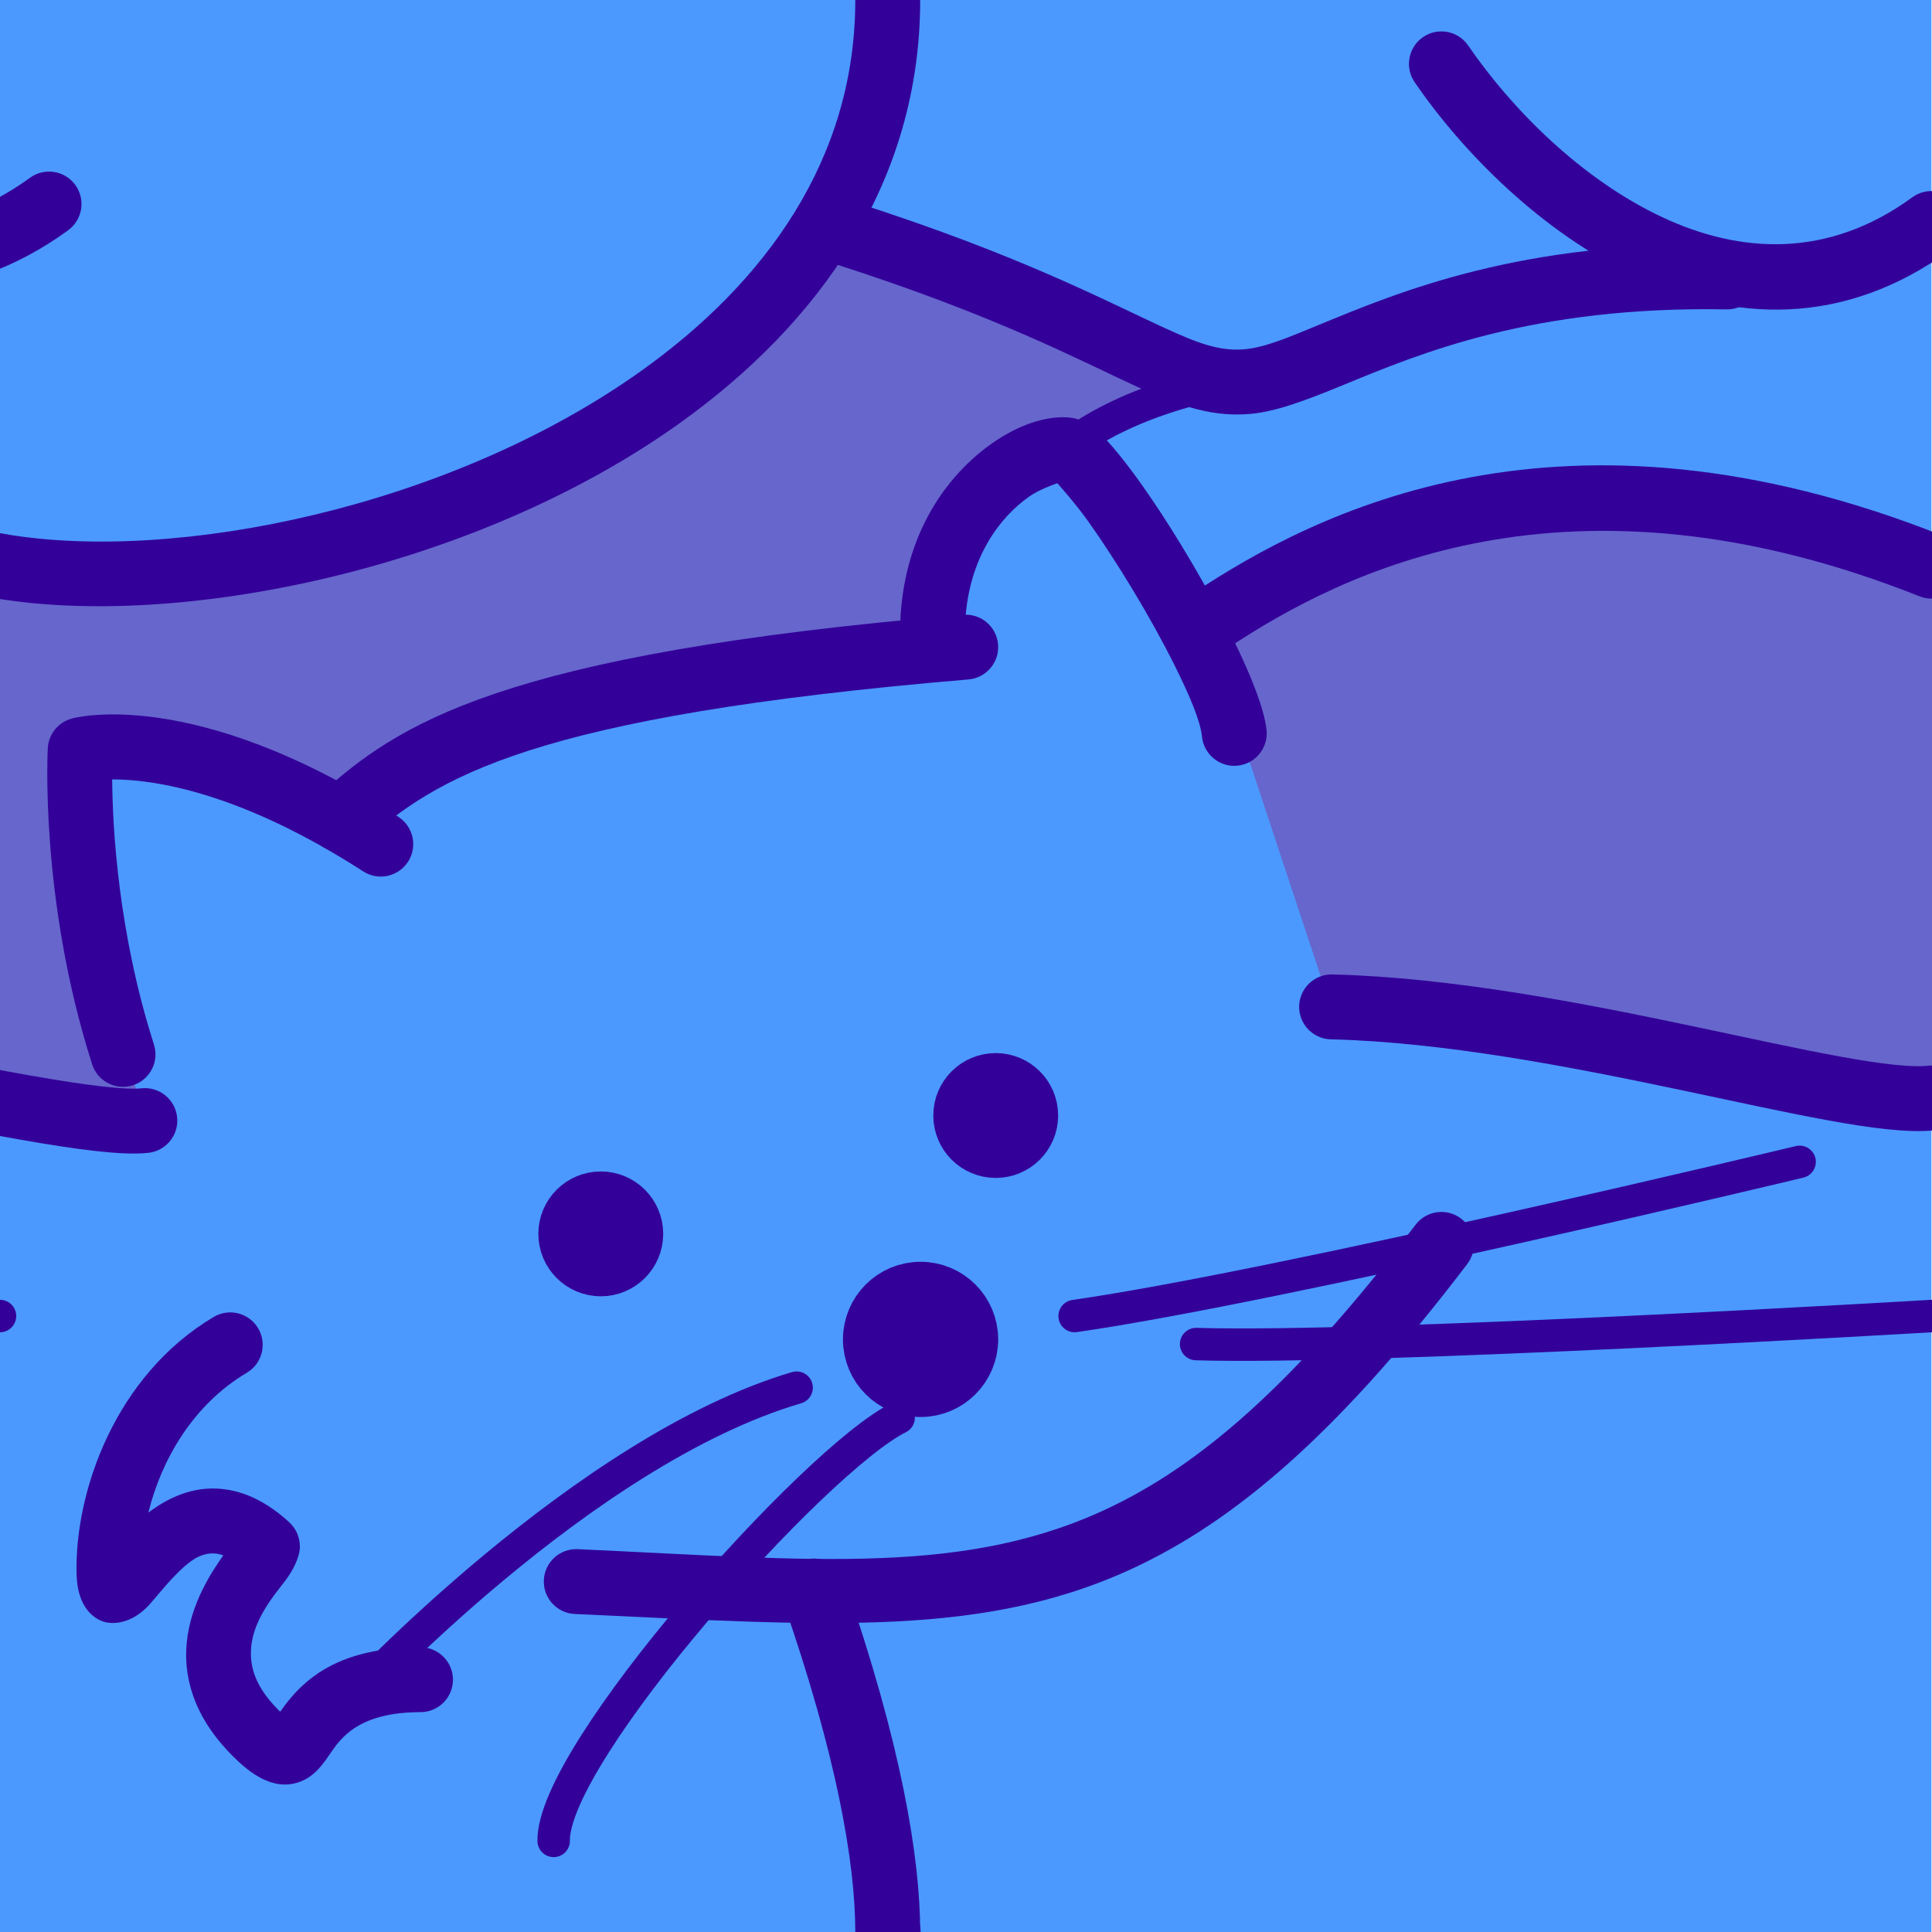
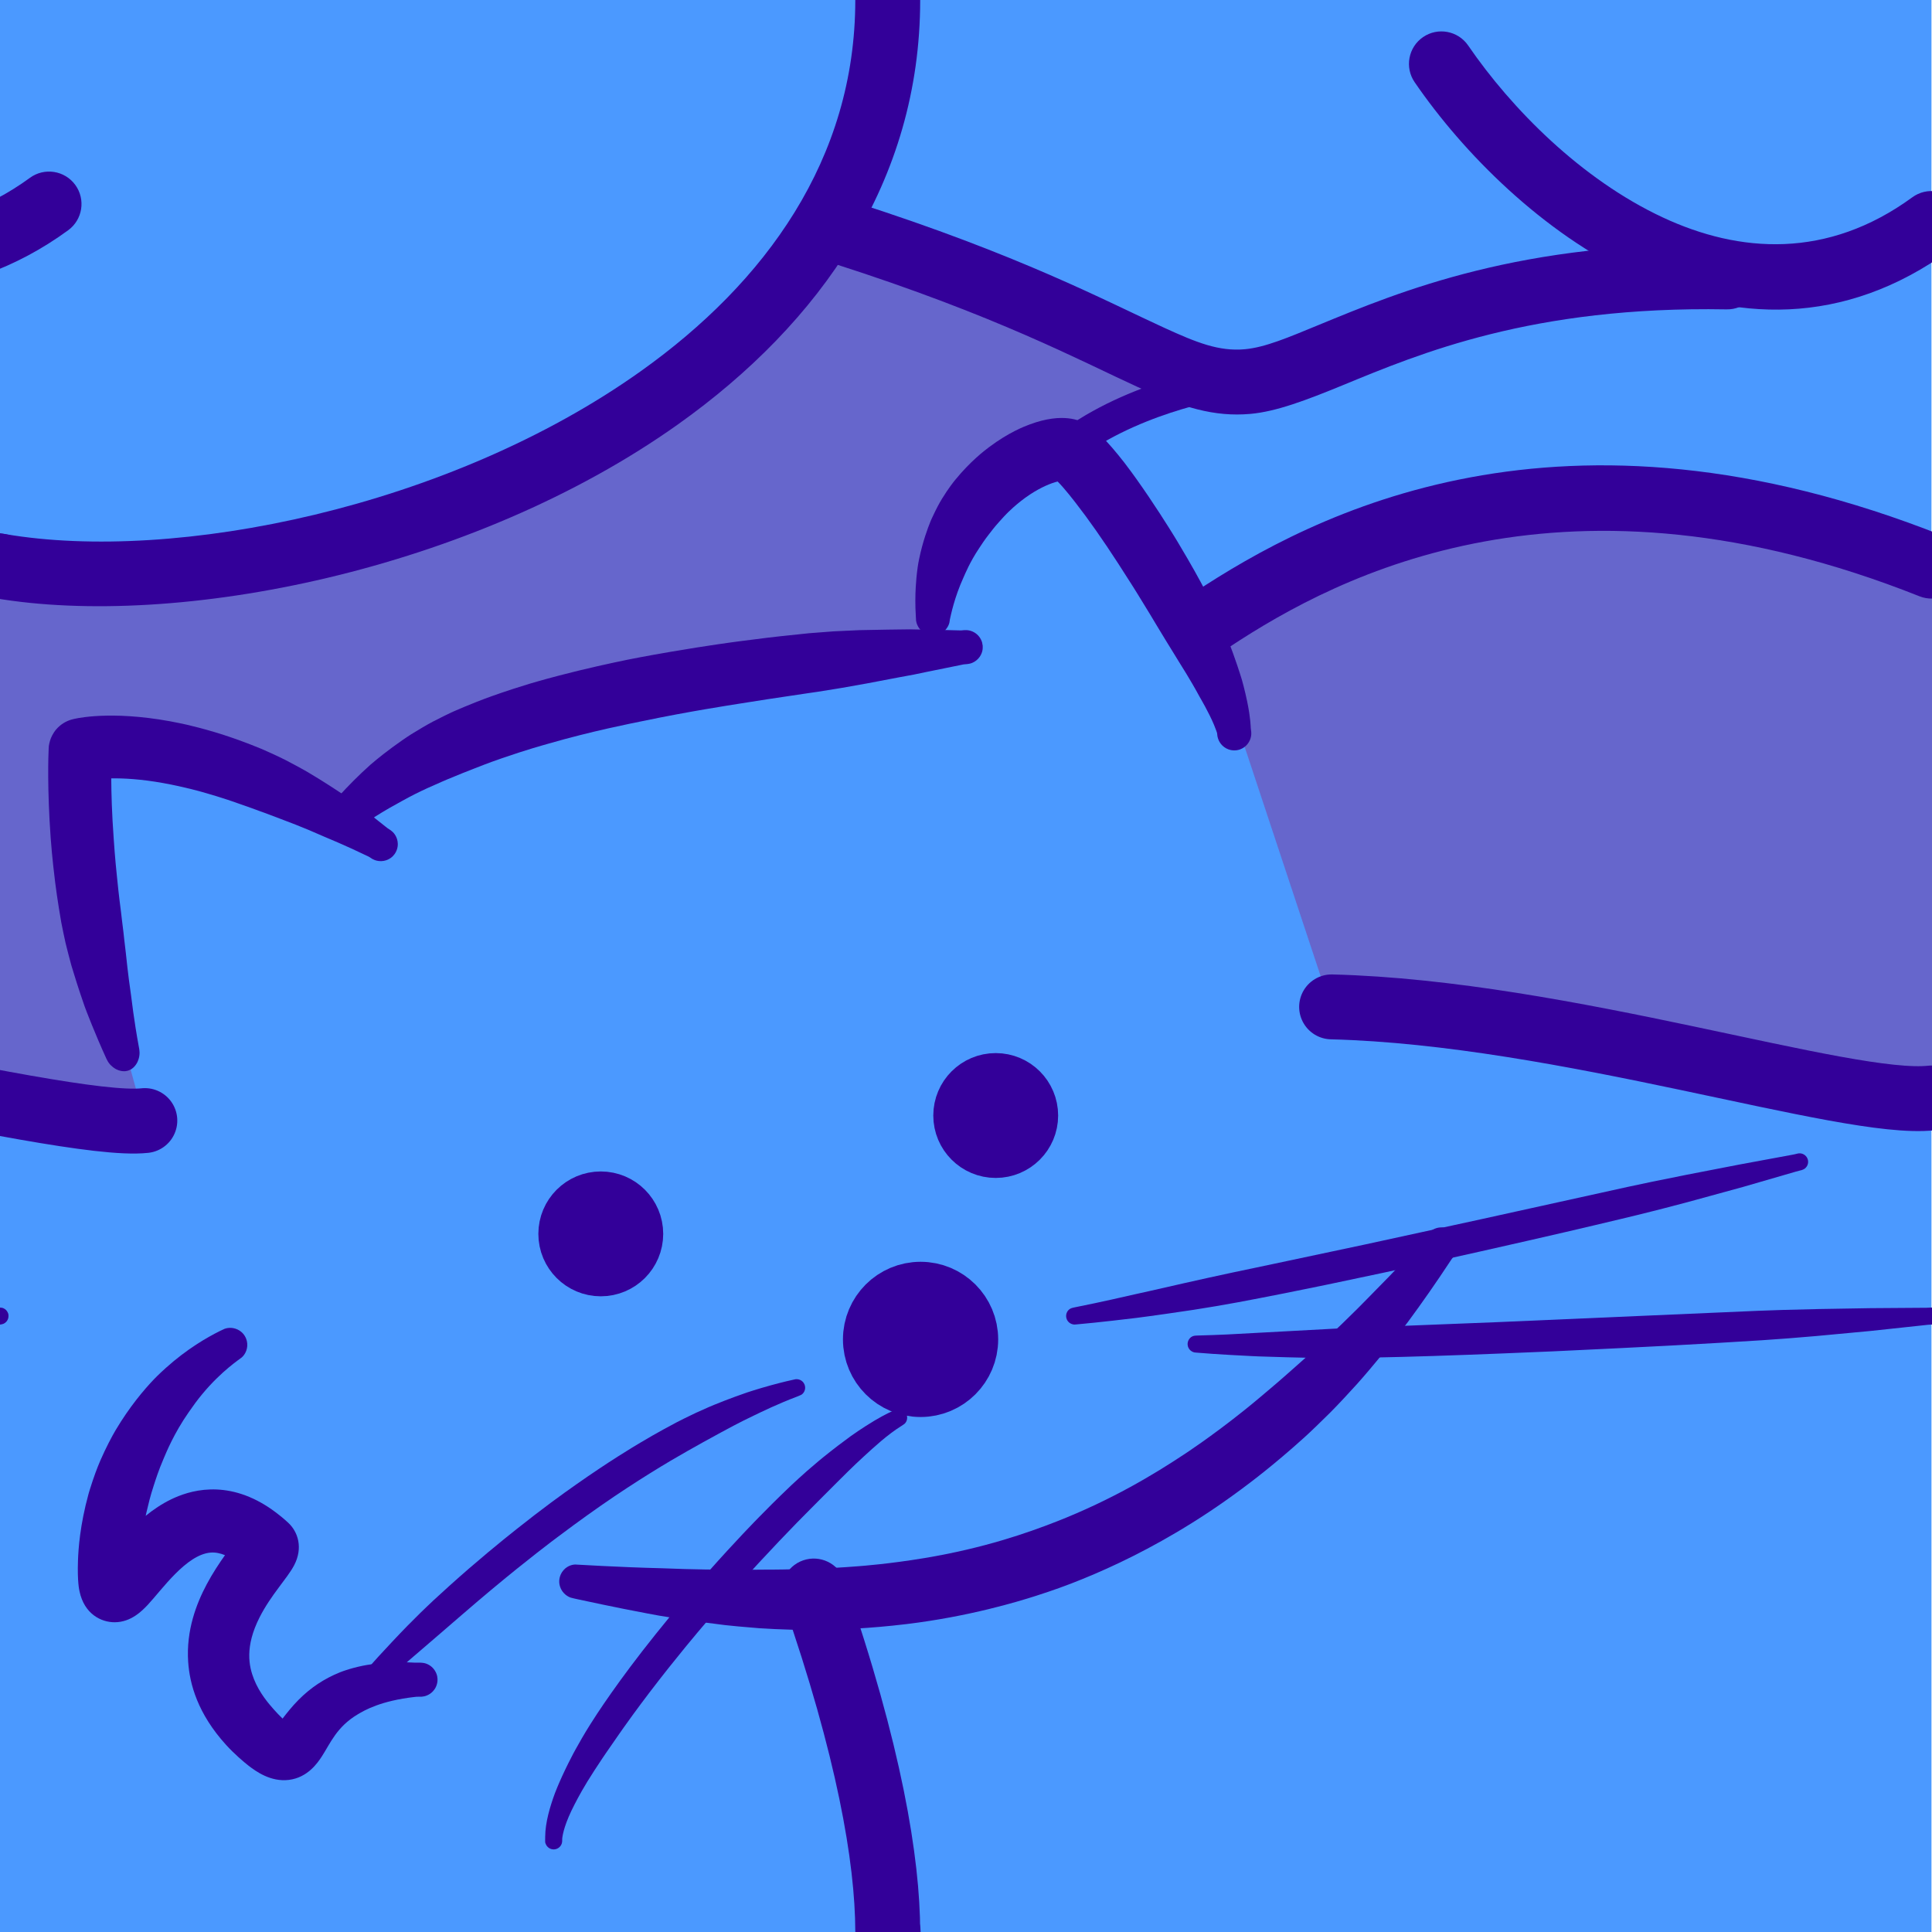
<svg xmlns="http://www.w3.org/2000/svg" width="100%" height="100%" viewBox="0 0 2481 2481" version="1.1" xml:space="preserve" style="fill-rule:evenodd;clip-rule:evenodd;stroke-linecap:round;stroke-linejoin:round;stroke-miterlimit:1.5;">
  <g transform="matrix(2.265128,0,0,1.847633,-702.1896,-622.6524)">
    <rect x="310" y="337" width="1095" height="1352" style="fill:rgb(75,153,255);" />
  </g>
  <path d="M0,744L355,724L673,613L919,450L1074,297L1537,500L1364,570L1240.157,710L1182.157,838L650,923L460,1051L176,953L92,1009L153,1320L184,1432.5L-58,1415L-177,707L0,744Z" style="fill:rgb(102,102,204);" />
  <path d="M1594,946L1709,1293L2232,1366.342L2575,1439.684L2578,743.359L2323,660L1965,657L1618,743.359L1537,796L1594,946Z" style="fill:rgb(102,102,204);" />
  <g transform="matrix(1,0,0,1,0,2480.315)">
    <path d="M-6.982,768.078C-29.653,764.224 -44.931,742.689 -41.078,720.018C-37.224,697.347 -15.689,682.069 6.982,685.922C224.654,722.92 576.513,652.223 823.33,476.58C983.041,362.925 1098.838,204.52 1098.838,0C1098.838,-22.996 1117.508,-41.667 1140.504,-41.667C1163.501,-41.667 1182.171,-22.996 1182.171,0C1182.171,232.874 1053.499,415.065 871.647,544.476C606.124,733.431 227.188,807.88 -6.982,768.078Z" style="fill:rgb(51,0,153);" />
  </g>
  <g transform="matrix(1,0,0,1,34,32)">
    <circle cx="737.5" cy="1552.5" r="38.5" style="fill:rgb(51,0,153);stroke:rgb(51,0,153);stroke-width:83.33px;" />
  </g>
  <g transform="matrix(1,0,0,1,541.1575,-120)">
    <circle cx="737.5" cy="1552.5" r="38.5" style="fill:rgb(51,0,153);stroke:rgb(51,0,153);stroke-width:83.33px;" />
  </g>
  <g transform="matrix(1.506494,0,0,1.506494,71.11852,-618.8312)">
    <circle cx="737.5" cy="1552.5" r="38.5" style="fill:rgb(51,0,153);stroke:rgb(51,0,153);stroke-width:55.32px;" />
  </g>
  <g transform="matrix(1,0,0,1,-2480.315,0)">
    <path d="M1578.98,830.757C1559.797,843.44 1533.926,838.163 1521.243,818.98C1508.56,799.797 1513.837,773.926 1533.02,761.243C1686.839,659.545 2051.512,610.983 2487.377,685.936C2510.04,689.833 2525.276,711.398 2521.379,734.062C2517.481,756.725 2495.917,771.961 2473.253,768.064C2065.096,697.875 1723.021,735.524 1578.98,830.757Z" style="fill:rgb(51,0,153);" />
  </g>
  <g transform="matrix(1,0,0,1,-2480.315,0)">
    <path d="M1710,1293C2009.442,1300.537 2556.502,1451.029 2666.315,1439" style="fill:none;stroke:rgb(51,0,153);stroke-width:83.33px;" />
  </g>
  <g transform="matrix(1,0,0,1,-2480.315,0)">
    <path d="M1816.628,105.551C1803.629,86.58 1808.478,60.626 1827.449,47.628C1846.42,34.629 1872.374,39.478 1885.372,58.449C1940.403,138.767 2044.335,222.311 2163,265.131C2277.877,306.584 2407.412,309.647 2518.743,228.35C2537.315,214.788 2563.403,218.856 2576.965,237.428C2590.527,256 2586.459,282.088 2567.887,295.65C2432.223,394.717 2274.701,394.03 2134.715,343.517C1998.518,294.371 1879.789,197.735 1816.628,105.551Z" style="fill:rgb(51,0,153);" />
  </g>
  <g transform="matrix(1,0,0,1,-2480.315,0)">
-     <path d="M1535.356,1746.823C1523.863,1746.468 1514.821,1736.849 1515.177,1725.356C1515.532,1713.863 1525.151,1704.821 1536.644,1705.177C1760.178,1712.088 2479.076,1669.204 2479.076,1669.204C2490.554,1668.52 2500.427,1677.283 2501.111,1688.761C2501.795,1700.239 2493.032,1710.112 2481.554,1710.796C2481.554,1710.796 1759.783,1753.762 1535.356,1746.823Z" style="fill:rgb(51,0,153);" />
+     <path d="M2491.229,1689.353C2491.269,1690.021 2491.496,1693.855 2488.48,1697.251C2487.551,1698.297 2486.406,1699.189 2485.149,1699.802C2483.854,1700.433 2482.386,1700.635 2480.972,1700.914C2480.289,1701.048 2479.582,1700.996 2478.887,1701.037C2475.245,1701.252 2475.252,1701.302 2472.821,1701.567C2442.515,1704.869 2404.989,1708.893 2402.17,1709.159C2339.58,1715.065 2337.884,1715.212 2332.29,1715.695C2330.777,1715.826 2296.821,1718.635 2296.039,1718.695C2295.167,1718.761 2263.223,1721.047 2262.206,1721.115C2260.727,1721.215 2216.119,1723.939 2209.992,1724.3C2204.009,1724.652 2153.062,1727.513 2147.31,1727.818C2132.784,1728.59 2034.351,1733.627 1994.026,1735.358C1896.141,1739.559 1852.718,1740.915 1840.427,1741.299C1811.824,1742.193 1793.938,1742.737 1751.071,1743.597C1746.464,1743.69 1721.719,1743.948 1711.08,1743.885C1681.953,1743.711 1681.957,1743.719 1652.837,1742.96C1615.837,1741.995 1608.736,1741.494 1607.569,1741.438C1601.813,1741.16 1562.035,1739.242 1535.669,1736.928C1533.483,1736.737 1533.441,1736.821 1531.446,1735.907C1530.847,1735.632 1527.389,1734.048 1525.804,1729.904C1525.561,1729.269 1524.167,1725.626 1526.067,1721.409C1526.337,1720.808 1527.906,1717.326 1532.069,1715.767C1532.516,1715.599 1533.75,1715.137 1537.981,1715.023C1567.471,1714.23 1584.451,1713.345 1617.737,1711.412L1714.519,1706.178C1716.106,1706.093 1723.05,1705.828 1745.464,1704.795C1748.497,1704.655 1762.798,1704.191 1796.102,1702.842L1922.442,1697.865L2256.697,1683.318C2262.56,1683.066 2262.559,1683.096 2289.651,1682.161C2296.108,1681.938 2327.036,1681.158 2335.514,1681.02C2380.169,1680.294 2401.297,1679.892 2401.862,1679.888L2471.521,1679.394C2473.901,1679.374 2473.899,1679.427 2477.597,1679.209C2479.652,1679.087 2479.652,1679.082 2479.678,1679.085C2481.104,1679.288 2482.596,1679.222 2483.957,1679.696C2484.579,1679.913 2488.163,1681.162 2490.117,1685.166C2491.079,1687.139 2491.099,1687.162 2491.229,1689.353Z" style="fill:rgb(51,0,153);" />
  </g>
  <path d="M-6.982,768.078C-29.653,764.224 -44.931,742.689 -41.078,720.018C-37.224,697.347 -15.689,682.069 6.982,685.922C224.649,722.92 576.323,652.225 822.994,476.586C982.615,362.931 1098.333,204.522 1098.333,0C1098.333,-22.996 1117.004,-41.667 1140,-41.667C1162.996,-41.667 1181.667,-22.996 1181.667,0C1181.667,232.873 1053.077,415.059 871.33,544.47C605.95,733.429 227.193,807.881 -6.982,768.078Z" style="fill:rgb(51,0,153);" />
-   <path d="M197.687,1341.309C204.691,1363.213 192.595,1386.683 170.691,1393.687C148.787,1400.691 125.317,1388.595 118.313,1366.691C50.304,1154.013 61.399,960.655 61.399,960.655C62.417,942.608 74.954,927.275 92.439,922.694C92.439,922.694 246.602,878.025 511.589,1048.988C530.913,1061.455 536.479,1087.265 524.012,1106.589C511.545,1125.913 485.735,1131.479 466.411,1119.012C305.716,1015.335 194.446,1000.761 144.062,1000.877C144.536,1062.671 151.6,1197.185 197.687,1341.309Z" style="fill:rgb(51,0,153);" />
-   <path d="M465.3,1083.444C448.265,1098.892 421.892,1097.603 406.444,1080.568C390.996,1063.533 392.285,1037.161 409.32,1021.713C509.332,931.018 638.982,839.882 1236.656,789.481C1259.571,787.548 1279.744,804.584 1281.677,827.499C1283.609,850.414 1266.574,870.587 1243.659,872.519C682.764,919.819 559.157,998.331 465.3,1083.444Z" style="fill:rgb(51,0,153);" />
-   <path d="M1357.802,620.552C1349.515,623.381 1333.398,629.472 1321.91,637.497C1284.143,663.88 1244.612,715.588 1239.587,796.58C1238.163,819.533 1218.372,837.011 1195.42,835.587C1172.467,834.163 1154.989,814.372 1156.413,791.42C1164.685,658.114 1242.411,582.825 1301.365,552.813C1335.115,535.632 1365.386,533.41 1381.667,537.722C1388.94,539.648 1399.837,544.887 1411.757,555.928C1425.021,568.214 1443.904,591.145 1464.833,620.512C1531.487,714.037 1620.202,874.913 1626.461,937.653C1628.744,960.536 1612.019,980.967 1589.136,983.25C1566.253,985.533 1545.822,968.808 1543.539,945.925C1541.499,925.476 1527.373,892.777 1508.929,855.552C1477.948,793.022 1433.462,720.08 1396.971,668.876C1383.501,649.977 1366.082,629.873 1357.802,620.552Z" style="fill:rgb(51,0,153);" />
-   <path d="M190.509,1942.479C214.029,1924.604 241.681,1911.716 272.371,1911.496C301.667,1911.286 334.998,1921.747 370.695,1954.147C379.603,1962.232 384.932,1972.684 385.124,1986.286C385.229,1993.743 381.226,2009.537 367.721,2027.983C352.17,2049.223 314.272,2089.389 323.678,2138.838C327.293,2157.844 338.584,2177.536 359.85,2198.148C365.044,2190.689 371.09,2182.595 378.603,2174.485C404.98,2146.01 448.706,2115.446 539.949,2115.333C562.945,2115.305 581.638,2133.952 581.667,2156.949C581.695,2179.945 563.048,2198.638 540.051,2198.667C461.067,2198.764 437.92,2231.36 423.746,2252.352C416.759,2262.7 410.316,2271.05 403.874,2276.707C394.584,2284.867 384.519,2289.486 373.468,2291.082C358.575,2293.232 336.397,2290.119 306.669,2262.553C264.52,2223.468 246.36,2184.552 240.869,2148.931C232.619,2095.413 253.778,2047.43 276.771,2012.068C279.921,2007.224 283.37,2002.175 286.742,1997.366C282.227,1995.716 277.841,1994.87 273.525,1994.828C253.968,1994.636 238.867,2009.024 225.916,2022.059C211.68,2036.388 200.166,2051.526 191.404,2061.069C168.782,2085.71 144.429,2086.422 132.28,2082.253C121.692,2078.619 99.534,2065.401 98.349,2022.141C95.435,1915.738 148.156,1766.189 274.408,1691.179C294.179,1679.433 319.766,1685.947 331.512,1705.717C343.258,1725.488 336.744,1751.075 316.973,1762.821C247.279,1804.229 207.061,1875.245 190.509,1942.479Z" style="fill:rgb(51,0,153);" />
-   <path d="M738.094,2072.623C715.122,2071.571 697.325,2052.067 698.377,2029.094C699.429,2006.122 718.933,1988.325 741.906,1989.377C1047.198,2003.354 1243.009,2024.634 1429.723,1933.65C1553.399,1873.383 1672.36,1763.771 1817.853,1572.753C1831.788,1554.459 1857.953,1550.919 1876.247,1564.853C1894.541,1578.788 1898.081,1604.953 1884.147,1623.247C1728.098,1828.122 1598.875,1943.923 1466.227,2008.562C1268.453,2104.936 1061.47,2087.428 738.094,2072.623Z" style="fill:rgb(51,0,153);" />
+   <path d="M142.869,999.553C142.959,1018.693 143.67,1045.086 146.02,1076.961C146.34,1081.314 147.514,1100.75 150.407,1127.859C150.976,1133.195 152.39,1148.414 155.364,1170.822C155.891,1174.793 156.437,1181.062 158.611,1197.783C158.794,1199.191 159.727,1208.887 161.578,1223.668C162.313,1229.534 163.907,1248.214 168.268,1277.957C168.923,1282.425 171.755,1308.812 178.394,1344.891C178.43,1345.089 178.82,1347.204 178.833,1347.362C178.963,1348.854 179.214,1350.341 179.221,1351.839C179.253,1358.515 176.69,1363.479 176.217,1364.397C173.18,1370.28 168.999,1372.751 168.176,1373.237C168.161,1373.246 164.646,1374.833 164.638,1374.835C163.371,1375.084 162.124,1375.47 160.837,1375.579C159.884,1375.66 155.03,1376.072 149.148,1373.035C148.231,1372.562 143.266,1369.999 139.439,1364.534C139.166,1364.144 137.955,1362.414 136.545,1359.335C121.922,1327.397 110.067,1296.331 108.815,1292.754C100.833,1269.934 95.315,1252.017 91.692,1239.939C90.875,1237.215 84.937,1214.374 84.173,1210.885C82.427,1202.905 80.766,1195.054 78.724,1184.75C78.374,1182.98 73.608,1155.364 70.852,1133.176C66.912,1101.455 65.417,1080.762 65.087,1076.192C60.475,1012.316 62.116,969.203 62.488,961.515C62.659,957.986 62.622,957.977 63.362,954.52C63.886,952.068 66.916,937.903 81.258,928.789C83.067,927.639 84.973,926.63 86.941,925.781C87.607,925.494 90.602,924.201 95.603,923.103C103.924,921.276 152.022,911.954 233.198,929.165C236.664,929.9 266.114,936.182 299.963,948.043C315.827,953.601 328.6,958.743 335.786,961.698C338.503,962.815 357.577,971.338 366.411,975.897C377.844,981.797 390.018,988.466 394.446,991.087C415.034,1003.272 432.446,1014.701 445.184,1023.363C446.182,1024.042 467.41,1039.072 495.201,1061.619C496.664,1062.805 497.091,1063.207 497.937,1063.749C498.171,1063.899 500.834,1065.607 500.863,1065.631C502.01,1066.548 503.253,1067.356 504.304,1068.382C505.25,1069.306 510.651,1074.582 510.841,1083.568C510.87,1084.921 511.036,1092.731 504.619,1099.302C503.695,1100.249 498.423,1105.647 489.434,1105.838C485.059,1105.932 481.711,1104.626 481.079,1104.379C478.235,1103.27 478.306,1103.12 475.738,1101.468C474.331,1100.563 474.37,1100.499 472.865,1099.773C441.286,1084.531 420.74,1076.375 416.526,1074.496C386.607,1061.163 366.853,1054.151 360.845,1051.792C345.854,1045.907 338.449,1043.46 332.532,1041.232C319.461,1036.31 315.6,1035.174 305.137,1031.448C304.372,1031.176 285.944,1024.429 259.723,1017.089C258.976,1016.88 237.463,1010.617 209.544,1005.586C181.25,1000.487 158.919,999.304 142.869,999.553Z" style="fill:rgb(51,0,153);" />
+   <path d="M1261.946,829.157C1261.921,830.629 1262.042,832.11 1261.872,833.572C1261.719,834.885 1260.844,842.382 1253.845,848.026C1250.439,850.773 1246.991,851.783 1246.34,851.974C1244.931,852.387 1243.464,852.581 1242.01,852.788C1240.886,852.948 1239.748,852.979 1238.617,853.075C1236.923,853.218 1236.941,853.314 1235.273,853.646C1198.513,860.981 1173.996,866.196 1173.5,866.288C1171.191,866.718 1145.955,871.274 1113.141,877.649C1107.621,878.721 1104.08,879.218 1081.348,883.301C1075.565,884.34 1073.851,884.475 1050.636,888.265C1046.559,888.931 1032.263,890.849 1005.265,894.994C999.114,895.939 978.929,898.827 950.342,903.481C936.975,905.657 885.9,913.346 824.804,926.07C811.649,928.81 760.883,938.595 703.463,955.212C696.577,957.205 677.855,962.226 644.08,973.87C624.95,980.465 614.45,984.868 608.296,987.199C595.319,992.113 590.057,994.522 583.342,997.208C570.391,1002.39 564.241,1005.356 557.988,1008.052C531.828,1019.336 515.361,1029.169 510.407,1031.85C481.708,1047.382 459.704,1063.472 451.994,1068.781C448.653,1071.081 448.798,1071.271 448.498,1071.455C447.375,1072.146 440.966,1076.089 432.2,1073.916C427.934,1072.858 424.997,1070.687 424.446,1070.28C420.785,1067.574 418.891,1064.366 418.533,1063.759C417.863,1062.624 414.075,1056.211 416.187,1047.452C417.214,1043.188 419.312,1040.26 419.708,1039.707C419.985,1039.32 420.058,1039.381 423.615,1035.216C426.758,1031.537 433.427,1024.224 434.291,1023.277C446.939,1009.407 460.42,995.68 475.828,981.912C475.961,981.794 487.404,971.813 503.881,959.672C511.809,953.831 522.288,946.525 528.155,942.868C536.64,937.579 548.782,930.397 555.74,926.768C566.936,920.929 576.065,916.597 579.944,914.763C580.246,914.621 604.94,903.481 631.461,894.011C650.15,887.337 666.933,882.023 679.32,878.263C679.761,878.129 695.523,873.383 718.123,867.476C752.766,858.421 784.421,851.571 806.755,847C806.769,846.997 829.148,842.49 861.581,836.956C909.094,828.847 941.622,824.548 948.604,823.626C980.03,819.473 996.243,817.687 1000.393,817.23C1018.525,815.232 1033.138,813.757 1038.742,813.192C1042.638,812.8 1070.091,810.775 1070.47,810.755C1078.699,810.327 1102.339,809.254 1103.32,809.228C1119.024,808.823 1165.322,808.127 1168.369,808.176C1208.045,808.813 1233.295,809.57 1234.085,809.569C1234.425,809.569 1234.421,809.54 1238.315,809.211C1247.303,808.451 1253.222,813.447 1254.244,814.31C1259.303,818.58 1260.849,823.853 1261.131,824.818L1261.946,829.157Z" style="fill:rgb(51,0,153);" />
+   <path d="M1358.179,618.33C1350.23,620.213 1337.008,625.54 1322.681,634.987C1305.559,646.278 1292.638,659.78 1292.585,659.834C1289.709,662.75 1289.375,663.113 1282.415,670.869C1276.564,677.39 1273.719,681.336 1269.811,686.331C1263.736,694.096 1260.581,699.219 1257.466,703.859C1245.412,721.818 1239.401,736.883 1237.122,741.904C1225.533,767.438 1221.161,789.562 1219.824,795.369C1219.329,797.516 1219.7,797.579 1219.143,799.713C1218.809,800.991 1216.905,808.283 1209.135,812.845C1205.354,815.065 1201.769,815.56 1201.094,815.653C1196.622,816.271 1193.002,815.293 1192.324,815.109C1191.05,814.765 1183.817,812.809 1179.234,805.063C1177.003,801.292 1176.482,797.732 1176.383,797.06C1176.316,796.6 1176.419,796.594 1176.069,791.267C1174.219,763.122 1177.071,739.326 1177.608,734.843C1178.891,724.141 1179.912,719.731 1180.391,717.443C1184.997,695.437 1191.145,678.887 1194.946,669.459C1194.963,669.418 1197.499,663.423 1201.314,655.798C1205.933,646.566 1208.791,641.925 1209.509,640.758C1218.318,626.449 1225.006,618.249 1226.508,616.408C1246.259,592.193 1264.42,578.49 1270.288,574.087C1295.246,555.362 1315.227,547.663 1322.318,545.035C1365.867,528.899 1387.763,540.763 1392.98,543.552C1405.89,550.451 1420.701,564.413 1444.092,594.409C1449.945,601.914 1458.429,613.821 1459.647,615.53C1481.718,646.5 1500.979,677.446 1507.876,688.588C1507.953,688.711 1515.396,700.879 1524.818,717.092C1527.859,722.325 1537.204,738.204 1552.836,767.973C1553.367,768.984 1562.978,788.619 1565.209,793.707C1566.167,795.892 1573.766,813.215 1576.81,821.178C1586.969,847.748 1592.437,865.245 1594.815,873.011C1594.824,873.04 1598.658,886.552 1601.681,901.331C1606.088,922.876 1606.074,933.733 1606.2,935.057C1606.225,935.315 1606.44,936.517 1606.755,939.582C1606.892,940.916 1607.679,948.564 1601.9,955.623C1597.707,960.746 1592.457,962.371 1591.497,962.668C1590.205,963.068 1582.731,965.381 1574.669,961.029C1566.763,956.76 1564.521,949.549 1564.128,948.286C1563.077,944.906 1563.413,944.837 1562.919,941.331C1562.919,941.329 1561.725,937.352 1559.032,930.932C1552.071,914.34 1541.79,897.174 1540.736,895.222C1528.125,871.872 1516.184,853.591 1513.089,848.448C1504.813,834.697 1501.72,830.14 1498.298,824.417C1490.117,810.738 1489.929,810.857 1484.219,801.197C1482.398,798.116 1475.87,787.071 1460.97,762.976C1460.212,761.75 1454.602,752.482 1436.125,723.907C1416.436,693.459 1397.513,666.525 1381.814,646.395C1379.834,643.857 1367.475,627.654 1358.179,618.33Z" style="fill:rgb(51,0,153);" />
+   <path d="M288.92,1997.088C283.014,1994.679 276.653,1993.227 270.282,1993.782C239.096,1996.498 207.931,2041.441 189.893,2060.71C182.064,2069.073 168.146,2083.015 147.591,2083.24C129.716,2083.435 108.233,2072.404 102.143,2043.631C101.796,2041.991 99.174,2031.562 100.134,2004.042C100.649,1989.298 102.599,1958.873 113.711,1918.317C113.759,1918.141 115.832,1910.876 118.963,1901.627C124.172,1886.237 128.058,1877.346 128.96,1875.28C136.011,1859.146 143.7,1844.549 148.787,1836.033C166.488,1806.4 184.475,1785.184 197.506,1771.434C197.639,1771.293 204.042,1764.64 212.998,1756.608C240.467,1731.975 265.804,1717.526 282.292,1709.281C283.685,1708.584 288.333,1706.433 288.538,1706.362C289.791,1705.932 296.938,1703.478 305.061,1707.298C309.015,1709.158 311.42,1711.803 311.875,1712.303C312.787,1713.307 318.054,1719.101 317.529,1728.283C317.014,1737.269 311.404,1742.31 310.421,1743.193C308.454,1744.961 284.711,1760.136 259.804,1790.172C253.207,1798.128 248.952,1804.048 242.494,1813.293C223.039,1841.143 213.301,1865.72 210.048,1873.289C203.496,1888.53 200.026,1899.688 197.295,1908.076C192.95,1921.424 190.667,1931.06 188.228,1941.461C187.979,1942.521 187.57,1944.254 187.062,1946.575C196.883,1938.59 207.747,1931.233 219.652,1925.449C241.929,1914.625 289.646,1898.637 345.969,1936.319C348.012,1937.687 358.57,1944.75 370.061,1955.4C382.814,1967.219 389.378,1987.873 377.659,2010.187C368.777,2027.097 348.087,2047.866 333.364,2076.903C314.181,2114.732 319.58,2139.814 326.122,2156.318C333.331,2174.504 345.48,2188.248 351.553,2195.131C354.836,2198.853 358.955,2203.189 362.861,2206.932C368.187,2200.005 375.09,2191.235 383.373,2182.895C399.04,2167.117 416.283,2155.765 436.327,2147.617C441.335,2145.581 447.924,2143.607 448.946,2143.3C478.036,2134.582 507.997,2133.674 533.198,2135.145C534.769,2135.237 539.549,2135.09 539.983,2135.133C541.444,2135.279 542.927,2135.283 544.366,2135.574C545.663,2135.836 553.063,2137.333 558.104,2144.774C560.558,2148.396 561.279,2151.916 561.415,2152.581C563.256,2161.575 558.89,2168.053 558.134,2169.175C553.111,2176.627 545.715,2178.146 544.419,2178.412C541.261,2179.06 541.236,2178.852 538.014,2178.875C535.542,2178.893 535.54,2178.818 533.084,2179.094C488.616,2184.087 468.021,2196.371 459.352,2201.521C432.243,2217.626 424.121,2238.901 413.312,2255.491C407.88,2263.828 395.115,2282.778 370.768,2285.697C347.688,2288.465 328.642,2274.859 318.572,2266.957C313.31,2262.829 300.944,2252.429 290.338,2240.754C253.751,2200.479 243.502,2162.448 241.626,2133.846C238.981,2093.516 252.276,2059.315 265.34,2034.709C272.935,2020.405 281.518,2007.513 288.92,1997.088Z" style="fill:rgb(51,0,153);" />
+   <path d="M1864.258,1580.611C1865.332,1581.617 1866.511,1582.522 1867.48,1583.629C1868.351,1584.624 1873.322,1590.304 1872.808,1599.281C1872.558,1603.649 1870.993,1606.883 1870.697,1607.494C1869.333,1610.314 1869.178,1610.225 1867.279,1612.714C1864.76,1616.015 1864.734,1615.991 1863.983,1617.134C1844.533,1646.748 1826.119,1673.059 1808.04,1697.555C1807.964,1697.659 1793.672,1716.55 1774.395,1740.02C1764.996,1751.464 1751.147,1767.9 1742.582,1777.381C1734.016,1786.864 1718.375,1803.827 1707.935,1814.241C1696.77,1825.378 1682.905,1838.736 1674.839,1846.019C1635.859,1881.211 1606.889,1902.903 1594.055,1912.418C1564.978,1933.975 1538.55,1951.405 1510.347,1968.06C1459.71,1997.963 1413.801,2018.763 1375.196,2033.655C1354.605,2041.598 1333.374,2048.36 1329.701,2049.53C1307.694,2056.538 1245.003,2075.775 1164.501,2085.539C1114.525,2091.6 1076.47,2092.413 1068.14,2092.63C1046.61,2093.192 1026.287,2093.087 1019.209,2092.89C1004.721,2092.487 984.849,2091.638 974.981,2090.888C955.542,2089.411 936.415,2087.532 931.051,2086.886C894.559,2082.49 863.325,2077.509 846.283,2074.714C845.094,2074.519 824.529,2070.769 801.124,2066.088C784.331,2062.729 766.003,2058.948 741.298,2053.608C740.611,2053.46 734.089,2052.051 732.757,2051.566C731.511,2051.113 724.397,2048.527 720.414,2040.505C718.475,2036.6 718.236,2033.062 718.191,2032.39C718.099,2031.028 717.569,2023.182 723.728,2016.247C729.73,2009.49 737.244,2009.145 738.561,2009.085C739.624,2009.036 792.801,2012.511 850.404,2013.908C858.549,2014.105 891.117,2015.801 937.454,2015.672C938.735,2015.668 956.003,2016.003 979.533,2015.669C984.014,2015.606 998.144,2015.78 1021.386,2015.119C1025.736,2014.996 1056.644,2014.941 1102.539,2011.267C1106.609,2010.942 1141.945,2008.353 1187.395,2000.779C1263.495,1988.098 1319.382,1968.528 1356.683,1953.916C1428.174,1925.912 1482.696,1892.769 1520.357,1867.806C1520.42,1867.764 1554.81,1845.488 1597.802,1811.029C1612.999,1798.849 1620.921,1791.92 1631.09,1783.359C1647.052,1769.922 1655.482,1762.174 1663.899,1754.791C1680.698,1740.055 1689.729,1731.432 1699.663,1722.31C1734.722,1690.118 1759.142,1664.305 1765.004,1658.428C1792.591,1630.772 1814.895,1606.374 1829.183,1590.418C1829.914,1589.602 1829.908,1589.599 1833.611,1584.742C1839.08,1577.569 1846.756,1576.534 1848.082,1576.356C1854.643,1575.471 1859.589,1577.865 1860.494,1578.303L1864.258,1580.611Z" style="fill:rgb(51,0,153);" />
  <path d="M1578.98,830.757C1559.797,843.44 1533.926,838.163 1521.243,818.98C1508.56,799.797 1513.837,773.926 1533.02,761.243C1688.144,658.682 2004.061,492.906 2495.702,688.279C2517.073,696.771 2527.529,721.017 2519.036,742.387C2510.544,763.758 2486.298,774.214 2464.928,765.721C2012.555,585.953 1721.714,736.388 1578.98,830.757Z" style="fill:rgb(51,0,153);" />
  <path d="M1380,567C1466.377,506.041 1578,490 1578,490" style="fill:none;stroke:rgb(51,0,153);stroke-width:41.67px;" />
  <path d="M1710,1293C2009.442,1300.537 2370.502,1422.029 2480.315,1410" style="fill:none;stroke:rgb(51,0,153);stroke-width:83.33px;" />
  <path d="M1816.628,105.551C1803.629,86.58 1808.478,60.626 1827.449,47.628C1846.42,34.629 1872.374,39.478 1885.372,58.449C1940.819,139.374 2030.225,230.074 2135.009,279.081C2233.682,325.23 2346.63,333.028 2455.743,253.35C2474.315,239.788 2500.403,243.856 2513.965,262.428C2527.527,281 2523.459,307.088 2504.887,320.65C2367.007,421.335 2224.394,412.883 2099.705,354.567C1981.128,299.109 1879.373,197.128 1816.628,105.551Z" style="fill:rgb(51,0,153);" />
  <path d="M1071.304,338.685C1049.401,331.678 1037.308,308.207 1044.315,286.304C1051.322,264.401 1074.793,252.308 1096.696,259.315C1310.079,327.581 1419.927,386.606 1495.333,421.048C1536.778,439.977 1565.213,451.421 1598.333,448.495C1624.807,446.156 1654.941,433.109 1693.371,417.307C1797.535,374.475 1952.505,309.132 2218.757,313.971C2241.75,314.388 2260.078,333.395 2259.66,356.387C2259.242,379.38 2240.236,397.708 2217.243,397.29C1967.791,392.757 1822.654,454.249 1725.063,494.379C1677.024,514.132 1638.761,528.581 1605.667,531.505C1559.359,535.596 1518.66,523.316 1460.711,496.848C1387.039,463.199 1279.779,405.381 1071.304,338.685Z" style="fill:rgb(51,0,153);" />
  <path d="M1005.647,2056.81C998.09,2035.091 1009.589,2011.322 1031.308,2003.765C1053.027,1996.208 1076.796,2007.707 1084.353,2029.426C1157.775,2240.453 1181.499,2386.139 1181.667,2480.241C1181.708,2503.237 1163.071,2521.941 1140.074,2521.982C1117.078,2522.023 1098.374,2503.386 1098.333,2480.389C1098.176,2391.918 1074.676,2255.21 1005.647,2056.81Z" style="fill:rgb(51,0,153);" />
-   <path d="M1017.117,1762.015C1028.147,1758.768 1039.738,1765.087 1042.985,1776.117C1046.232,1787.147 1039.913,1798.738 1028.883,1801.985C758.991,1881.436 468.283,2196.158 468.283,2196.158C460.469,2204.593 447.277,2205.097 438.842,2197.283C430.407,2189.469 429.903,2176.277 437.717,2167.842C437.717,2167.842 738.527,1844.025 1017.117,1762.015Z" style="fill:rgb(51,0,153);" />
-   <path d="M1154,1820.559C1046.697,1873.842 709.118,2251.397 711,2364" style="fill:none;stroke:rgb(51,0,153);stroke-width:41.67px;" />
-   <path d="M1382.965,1710.621C1371.584,1712.258 1361.015,1704.347 1359.379,1692.965C1357.742,1681.584 1365.653,1671.015 1377.035,1669.379C1640.855,1631.44 2306.138,1471.742 2306.138,1471.742C2317.319,1469.059 2328.575,1475.958 2331.258,1487.138C2333.941,1498.319 2327.042,1509.575 2315.862,1512.258C2315.862,1512.258 1647.858,1672.528 1382.965,1710.621Z" style="fill:rgb(51,0,153);" />
-   <path d="M1535.356,1746.823C1523.863,1746.468 1514.821,1736.849 1515.177,1725.356C1515.532,1713.863 1525.151,1704.821 1536.644,1705.177C1760.178,1712.088 2479.076,1669.204 2479.076,1669.204C2490.554,1668.52 2500.427,1677.283 2501.111,1688.761C2501.795,1700.239 2493.032,1710.112 2481.554,1710.796C2481.554,1710.796 1759.783,1753.762 1535.356,1746.823Z" style="fill:rgb(51,0,153);" />
+   <path d="M445.556,2190.008C445.066,2189.552 442.253,2186.937 442.087,2182.398C442.036,2181 442.249,2179.564 442.734,2178.252C443.721,2175.585 443.935,2175.682 445.877,2173.608C447.161,2172.236 447.181,2172.258 448.38,2170.81C460.238,2156.49 478.361,2135.585 485.869,2127.407C494.741,2117.742 512.719,2098.425 523.479,2087.541C539.011,2071.83 542.994,2068.122 548.472,2062.89C551.757,2059.753 557.503,2054.114 576.612,2036.903C612.656,2004.438 643.851,1979.125 663.495,1963.529C697.214,1936.759 720.816,1919.709 739.714,1906.433C782.541,1876.347 811.555,1859.023 823.538,1851.896C827.109,1849.772 843.796,1839.758 868.833,1826.531C870.123,1825.849 884.956,1818.3 893.614,1814.333C908.315,1807.598 915.145,1804.815 917.041,1804.043C936.802,1795.993 951.773,1790.752 959.209,1788.196C959.293,1788.167 972.665,1783.698 989.665,1779.015C992.067,1778.353 1006.313,1774.428 1019.904,1771.514C1022.048,1771.054 1022.057,1770.922 1024.237,1771.168C1024.892,1771.242 1028.671,1771.669 1031.47,1775.111C1031.899,1775.638 1034.359,1778.665 1033.869,1783.261C1033.799,1783.916 1033.394,1787.713 1029.926,1790.494C1029.554,1790.793 1028.634,1791.53 1024.549,1793.078C997.694,1803.254 979.102,1812.519 967.588,1818.016C948.03,1827.354 934.788,1834.718 925.999,1839.405C921.285,1841.917 921.292,1841.925 902.847,1852.087C901.23,1852.978 900.233,1853.527 882.727,1863.387C858.16,1877.224 817.474,1901.602 771.809,1933.349C767.263,1936.509 746.044,1951.261 715.806,1973.989C711.57,1977.173 678.945,2001.436 630.456,2041.925C624.567,2046.843 605.662,2062.75 588.686,2077.527C583.282,2082.23 583.289,2082.233 577.858,2086.9C568.518,2094.926 568.576,2094.986 559.209,2102.986C549.523,2111.259 549.592,2111.331 539.895,2119.588C518.643,2137.686 508.107,2147.278 500.905,2153.508C479.903,2171.674 466.55,2183.992 463.565,2186.747C463.088,2187.187 461.031,2189.429 461.001,2189.452C459.84,2190.305 458.797,2191.369 457.485,2191.966C456.885,2192.239 453.431,2193.812 449.252,2192.266C447.194,2191.505 447.163,2191.502 445.556,2190.008Z" style="fill:rgb(51,0,153);" />
+   <path d="M711.15,2374.932C710.481,2374.942 706.641,2374.994 703.385,2371.827C702.383,2370.852 701.544,2369.667 700.989,2368.383C699.887,2365.838 700.056,2365.768 700.059,2362.994C700.059,2362.64 700.104,2362.642 700.119,2358.565C700.184,2340.432 706.367,2319.638 712.684,2302.593C712.837,2302.182 716.006,2293.793 721.597,2281.521C727.594,2268.358 733.471,2257.064 736.247,2251.78C736.31,2251.66 740.731,2243.395 747.432,2231.827C753.957,2220.563 762.564,2207.088 766.68,2200.89C787.382,2169.721 821.433,2121.423 883.036,2048.774C892.615,2037.477 906.737,2021.558 908.82,2019.211C945.719,1977.616 971.093,1951.92 975.111,1947.808C983.762,1938.955 995.903,1926.602 1016.86,1906.65C1018.155,1905.417 1031.653,1893.025 1036.137,1889.135C1049.77,1877.309 1055.482,1872.711 1057.201,1871.327C1070.622,1860.522 1082.41,1851.544 1092.613,1844.154C1092.673,1844.111 1107.42,1833.542 1123.244,1824.15C1137.321,1815.795 1145.921,1812.104 1149.122,1810.774C1151.149,1809.932 1151.136,1809.805 1153.33,1809.665C1153.988,1809.622 1157.78,1809.379 1161.138,1812.291C1161.651,1812.736 1164.605,1815.297 1164.913,1819.893C1164.957,1820.55 1165.211,1824.345 1162.286,1827.701C1161.999,1828.031 1161.272,1828.864 1157.891,1830.95C1139.565,1842.256 1121.235,1859.41 1109.284,1870.339C1094.123,1884.205 1083.414,1895.166 1074.976,1903.492C1066.301,1912.051 1066.392,1912.139 1057.749,1920.731C1048.673,1929.754 1048.426,1930.163 1041.82,1936.744C1020.45,1958.035 983.734,1996.081 948.386,2035.604C944.652,2039.78 927.023,2059.491 902.446,2088.45C899.696,2091.69 869.131,2127.38 833.789,2173.772C833.643,2173.963 816.399,2196.536 800.801,2218.627C796.981,2224.037 796.728,2224.47 794.717,2227.298C790.402,2233.369 790.397,2233.362 778.157,2251.195C776.93,2252.982 772.284,2259.753 763.156,2273.764C749.636,2294.517 742.756,2307.645 737.815,2317.184C725.396,2341.161 722.807,2354.446 721.989,2360.774C721.906,2361.419 721.93,2363.604 721.932,2363.85C721.94,2364.519 721.982,2368.372 718.827,2371.615C715.66,2374.87 711.819,2374.923 711.15,2374.932Z" style="fill:rgb(51,0,153);" />
+   <path d="M2321.632,1489.453C2321.788,1490.103 2322.683,1493.839 2320.308,1497.71C2319.577,1498.902 2318.605,1499.981 2317.475,1500.804C2316.31,1501.653 2314.899,1502.105 2313.557,1502.63C2312.94,1502.871 2312.268,1502.939 2311.624,1503.093C2308.804,1503.768 2308.808,1503.773 2306.023,1504.586C2274.742,1513.718 2238.345,1524.211 2238.127,1524.272C2234.948,1525.158 2173.319,1542.098 2166.642,1543.853C2132.215,1552.901 2132.21,1552.874 2122.279,1555.362C2102.248,1560.379 2102.256,1560.399 2082.173,1565.201C2038.326,1575.686 1995.472,1585.838 1901.643,1606.936C1860.45,1616.199 1837.776,1621.269 1775.511,1634.608C1712.825,1648.037 1683.78,1653.917 1650.363,1660.619C1634.526,1663.796 1597.169,1671.001 1590.213,1672.25C1561.485,1677.407 1561.491,1677.417 1532.672,1682.025C1521.832,1683.759 1474.968,1690.499 1458.969,1692.443C1452.786,1693.194 1410.911,1698.283 1381.562,1700.821C1379.376,1701.01 1379.35,1701.097 1377.227,1700.54C1376.589,1700.373 1372.909,1699.407 1370.632,1695.603C1370.282,1695.019 1368.28,1691.675 1369.421,1687.185C1369.583,1686.546 1370.526,1682.838 1374.358,1680.59C1374.77,1680.348 1375.897,1679.687 1380.071,1678.844C1389.5,1676.939 1412.422,1672.434 1457.588,1662.039C1463.01,1660.791 1479.649,1657.306 1521.718,1647.554C1522.674,1647.332 1533.066,1645.063 1551.684,1640.872C1557.975,1639.456 1559.277,1639.249 1582.654,1634.164C1586.951,1633.229 1586.968,1633.312 1636.444,1622.834L1752.441,1598.216L1902.475,1565.576L2090.012,1524.221C2092.998,1523.563 2095.789,1522.999 2121.673,1517.518C2125.153,1516.781 2156.718,1510.371 2165.826,1508.611C2216.94,1498.736 2227.678,1496.549 2234.129,1495.365L2300.875,1483.026C2304.689,1482.314 2304.676,1482.272 2308.453,1481.368C2309.103,1481.212 2312.839,1480.317 2316.71,1482.692C2320.582,1485.067 2321.477,1488.802 2321.632,1489.453Z" style="fill:rgb(51,0,153);" />
+   <path d="M2491.229,1689.353C2491.269,1690.021 2491.496,1693.855 2488.48,1697.251C2487.551,1698.297 2486.406,1699.189 2485.149,1699.802C2483.854,1700.433 2482.386,1700.635 2480.972,1700.914C2480.289,1701.048 2479.582,1700.996 2478.887,1701.037C2475.245,1701.252 2475.252,1701.302 2472.821,1701.567C2442.515,1704.869 2404.989,1708.893 2402.17,1709.159C2339.58,1715.065 2337.884,1715.212 2332.29,1715.695C2330.777,1715.826 2296.821,1718.635 2296.039,1718.695C2295.167,1718.761 2263.223,1721.047 2262.206,1721.115C2260.727,1721.215 2216.119,1723.939 2209.992,1724.3C2204.009,1724.652 2153.062,1727.513 2147.31,1727.818C2132.784,1728.59 2034.351,1733.627 1994.026,1735.358C1896.141,1739.559 1852.718,1740.915 1840.427,1741.299C1811.824,1742.193 1793.938,1742.737 1751.071,1743.597C1746.464,1743.69 1721.719,1743.948 1711.08,1743.885C1681.953,1743.711 1681.957,1743.719 1652.837,1742.96C1615.837,1741.995 1608.736,1741.494 1607.569,1741.438C1601.813,1741.16 1562.035,1739.242 1535.669,1736.928C1533.483,1736.737 1533.441,1736.821 1531.446,1735.907C1530.847,1735.632 1527.389,1734.048 1525.804,1729.904C1525.561,1729.269 1524.167,1725.626 1526.067,1721.409C1526.337,1720.808 1527.906,1717.326 1532.069,1715.767C1532.516,1715.599 1533.75,1715.137 1537.981,1715.023C1567.471,1714.23 1584.451,1713.345 1617.737,1711.412L1714.519,1706.178C1716.106,1706.093 1723.05,1705.828 1745.464,1704.795C1748.497,1704.655 1762.798,1704.191 1796.102,1702.842L1922.442,1697.865L2256.697,1683.318C2262.56,1683.066 2262.559,1683.096 2289.651,1682.161C2296.108,1681.938 2327.036,1681.158 2335.514,1681.02C2380.169,1680.294 2401.297,1679.892 2401.862,1679.888L2471.521,1679.394C2473.901,1679.374 2473.899,1679.427 2477.597,1679.209C2479.652,1679.087 2479.652,1679.082 2479.678,1679.085C2481.104,1679.288 2482.596,1679.222 2483.957,1679.696C2484.579,1679.913 2488.163,1681.162 2490.117,1685.166C2491.079,1687.139 2491.099,1687.162 2491.229,1689.353Z" style="fill:rgb(51,0,153);" />
</svg>
